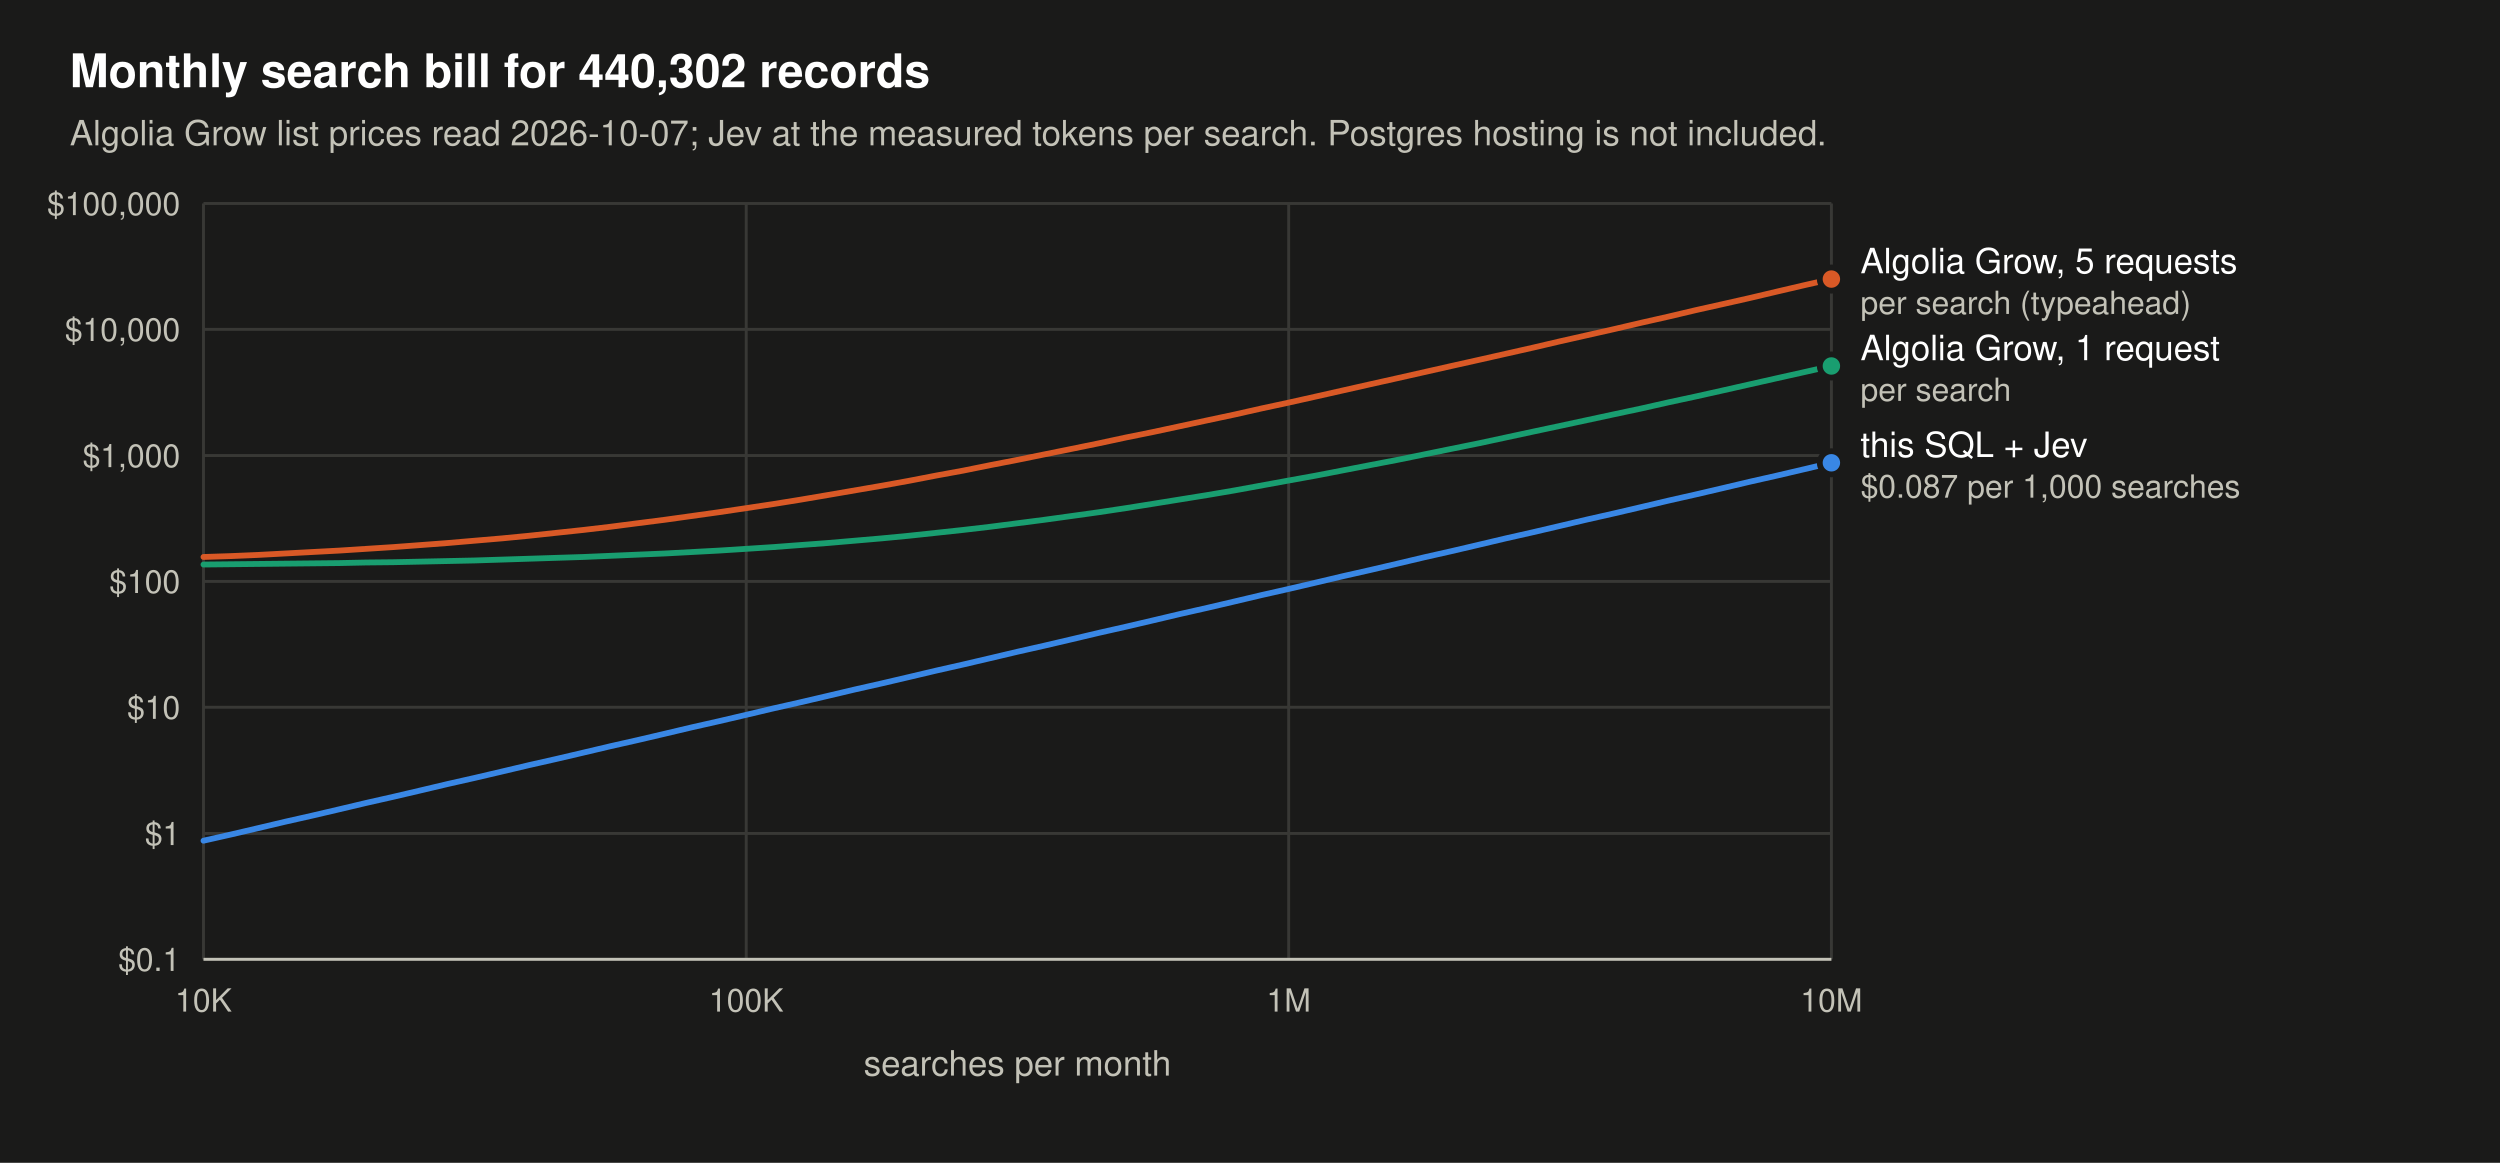
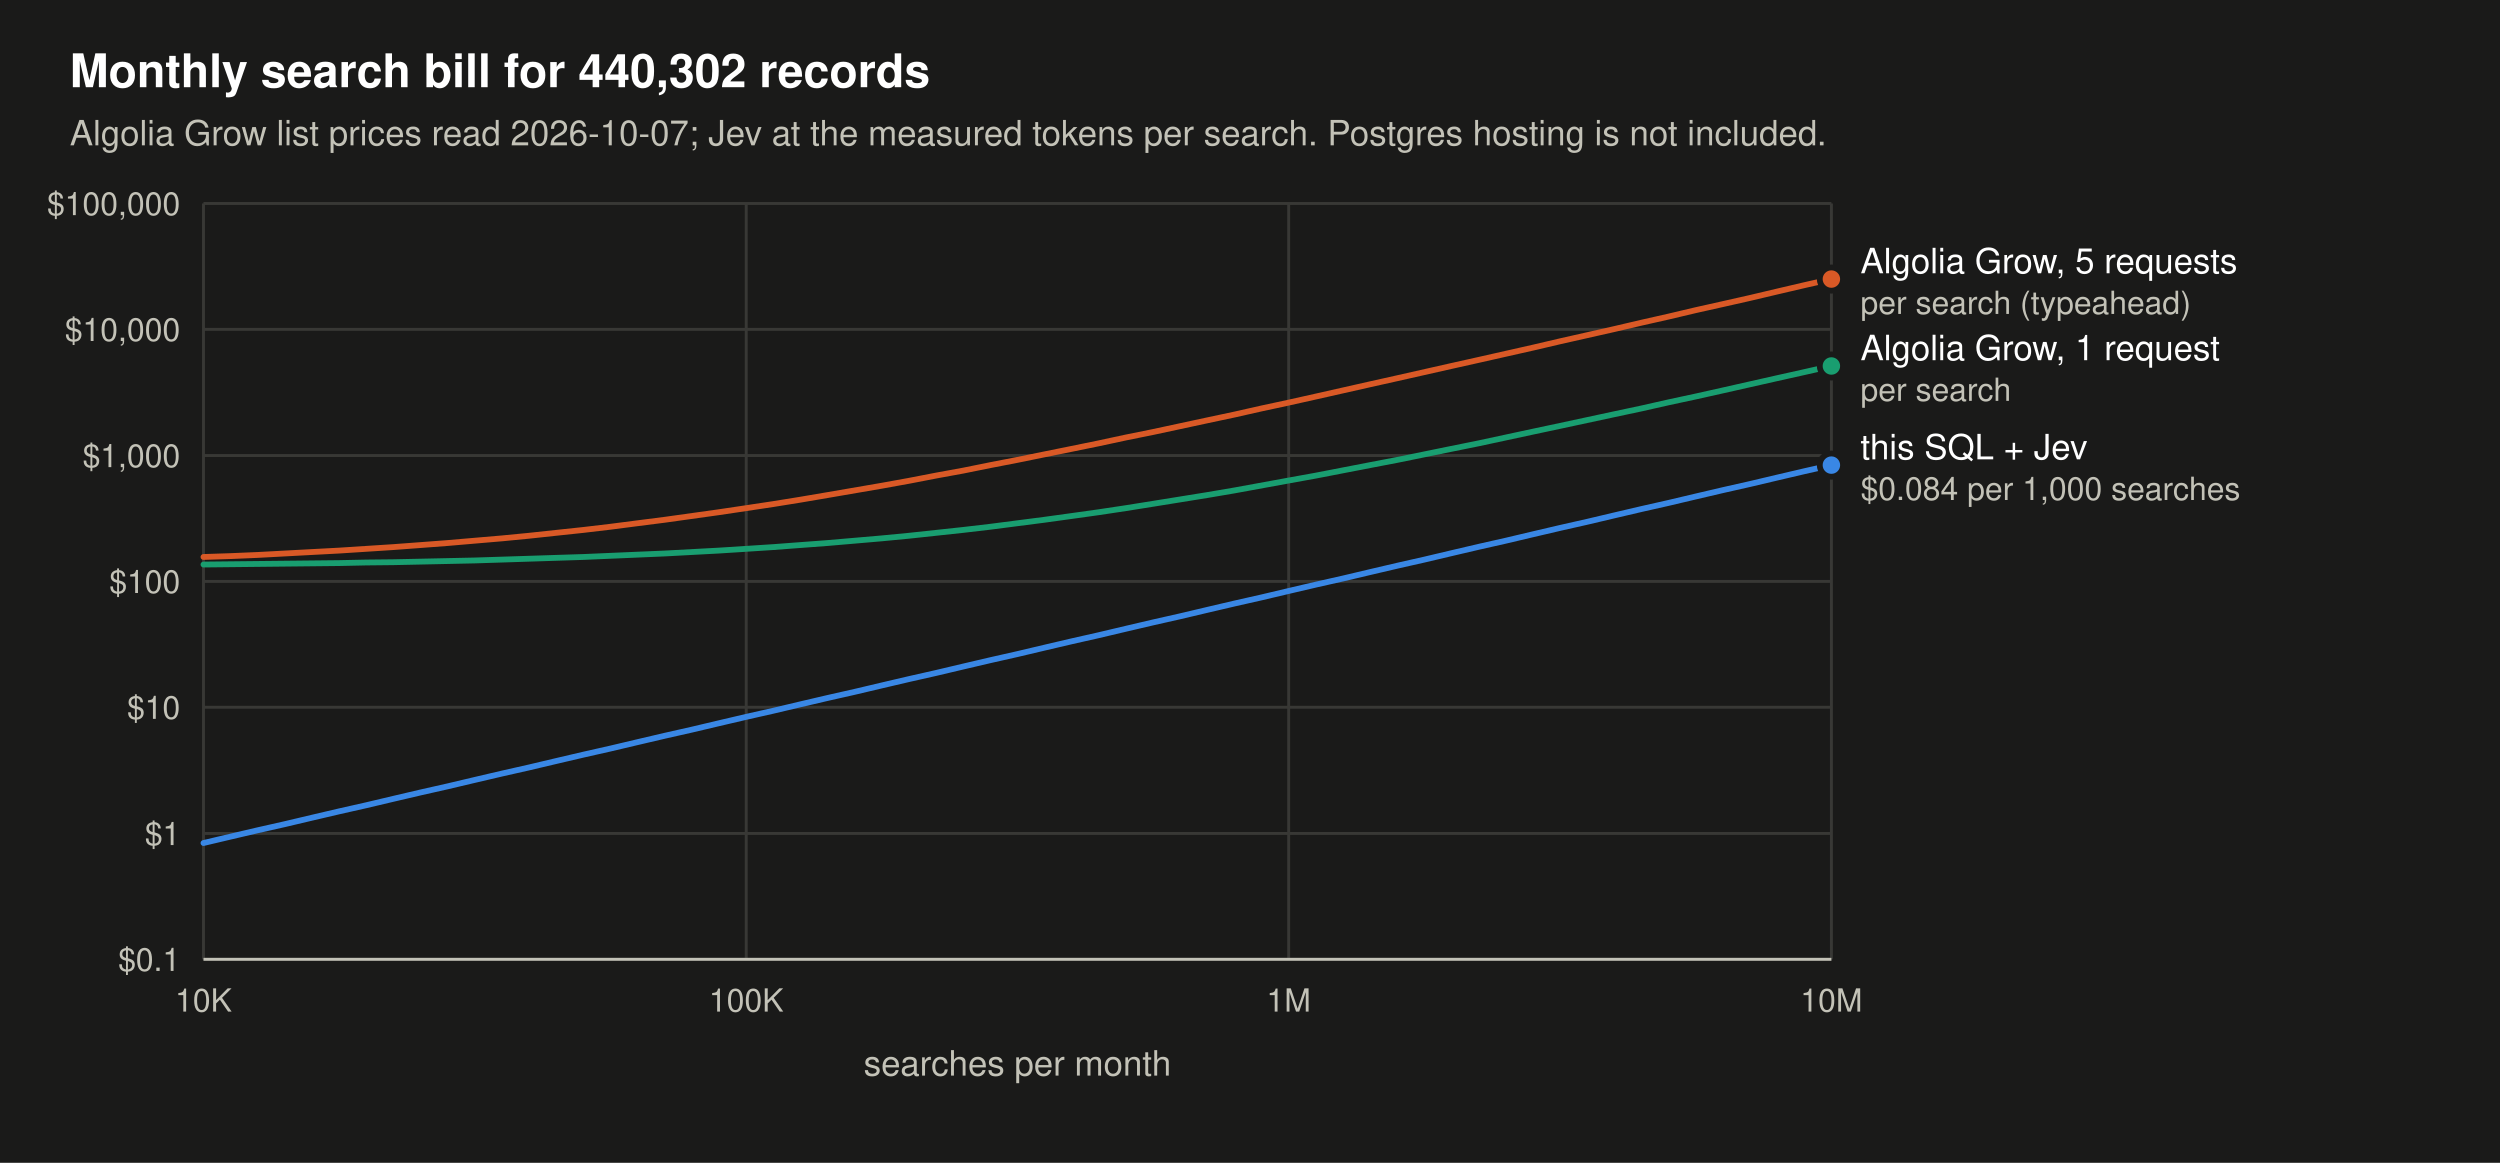
<svg xmlns="http://www.w3.org/2000/svg" width="860" height="400" viewBox="0 0 860 400" role="img" font-family="-apple-system, 'Segoe UI', Helvetica, Arial, sans-serif">
  <rect width="860" height="400" fill="#1a1a19" />
  <text x="24.0" y="30.0" font-size="16" fill="#ffffff" font-weight="600">Monthly search bill for 440,302 records</text>
  <text x="24.0" y="50.0" font-size="12" fill="#c3c2b7">Algolia Grow list prices read 2026-10-07; Jev at the measured tokens per search. Postgres hosting is not included.</text>
  <line x1="70.0" y1="330.0" x2="630.0" y2="330.0" stroke="#383835" stroke-width="1" />
  <text x="62.0" y="334.0" font-size="11" fill="#c3c2b7" text-anchor="end">$0.1</text>
  <line x1="70.0" y1="286.7" x2="630.0" y2="286.7" stroke="#383835" stroke-width="1" />
  <text x="62.0" y="290.7" font-size="11" fill="#c3c2b7" text-anchor="end">$1</text>
  <line x1="70.0" y1="243.3" x2="630.0" y2="243.3" stroke="#383835" stroke-width="1" />
  <text x="62.0" y="247.3" font-size="11" fill="#c3c2b7" text-anchor="end">$10</text>
  <line x1="70.0" y1="200.0" x2="630.0" y2="200.0" stroke="#383835" stroke-width="1" />
  <text x="62.0" y="204.0" font-size="11" fill="#c3c2b7" text-anchor="end">$100</text>
  <line x1="70.0" y1="156.7" x2="630.0" y2="156.7" stroke="#383835" stroke-width="1" />
  <text x="62.0" y="160.7" font-size="11" fill="#c3c2b7" text-anchor="end">$1,000</text>
  <line x1="70.0" y1="113.3" x2="630.0" y2="113.3" stroke="#383835" stroke-width="1" />
  <text x="62.0" y="117.3" font-size="11" fill="#c3c2b7" text-anchor="end">$10,000</text>
  <line x1="70.0" y1="70.0" x2="630.0" y2="70.0" stroke="#383835" stroke-width="1" />
  <text x="62.0" y="74.0" font-size="11" fill="#c3c2b7" text-anchor="end">$100,000</text>
  <line x1="70.0" y1="70.0" x2="70.0" y2="330.0" stroke="#383835" stroke-width="1" />
  <text x="70.0" y="348.0" font-size="11" fill="#c3c2b7" text-anchor="middle">10K</text>
  <line x1="256.7" y1="70.0" x2="256.7" y2="330.0" stroke="#383835" stroke-width="1" />
  <text x="256.7" y="348.0" font-size="11" fill="#c3c2b7" text-anchor="middle">100K</text>
  <line x1="443.3" y1="70.0" x2="443.3" y2="330.0" stroke="#383835" stroke-width="1" />
  <text x="443.3" y="348.0" font-size="11" fill="#c3c2b7" text-anchor="middle">1M</text>
  <line x1="630.0" y1="70.0" x2="630.0" y2="330.0" stroke="#383835" stroke-width="1" />
  <text x="630.0" y="348.0" font-size="11" fill="#c3c2b7" text-anchor="middle">10M</text>
  <text x="350.0" y="370.0" font-size="12" fill="#c3c2b7" text-anchor="middle">searches per month</text>
  <path d="M70.0,191.6L79.3,191.3L88.7,190.9L98.0,190.4L107.3,189.9L116.7,189.4L126.0,188.8L135.3,188.2L144.7,187.5L154.0,186.8L163.3,186.0L172.7,185.2L182.0,184.3L191.3,183.3L200.7,182.3L210.0,181.2L219.3,180.0L228.7,178.8L238.0,177.5L247.3,176.2L256.7,174.8L266.0,173.4L275.3,171.9L284.7,170.3L294.0,168.7L303.3,167.1L312.7,165.4L322.0,163.6L331.3,161.9L340.7,160.0L350.0,158.2L359.3,156.3L368.7,154.4L378.0,152.5L387.3,150.5L396.7,148.6L406.0,146.6L415.3,144.6L424.7,142.6L434.0,140.5L443.3,138.5L452.7,136.4L462.0,134.3L471.3,132.2L480.7,130.1L490.0,128.0L499.3,125.9L508.7,123.8L518.0,121.7L527.3,119.6L536.7,117.4L546.0,115.3L555.3,113.2L564.7,111.0L574.0,108.9L583.3,106.7L592.7,104.6L602.0,102.5L611.3,100.3L620.7,98.1L630.0,96.0" fill="none" stroke="#d95926" stroke-width="2" stroke-linejoin="round" stroke-linecap="round" />
  <circle cx="630.0" cy="96.0" r="4" fill="#d95926" stroke="#1a1a19" stroke-width="2" />
  <text x="640.0" y="94.0" font-size="12" fill="#ffffff">Algolia Grow, 5 requests</text>
  <text x="640.0" y="108.0" font-size="11" fill="#c3c2b7">per search (typeahead)</text>
  <path d="M70.0,194.2L79.3,194.1L88.7,194.0L98.0,193.9L107.3,193.8L116.7,193.7L126.0,193.5L135.3,193.4L144.7,193.2L154.0,193.0L163.3,192.8L172.7,192.5L182.0,192.2L191.3,191.9L200.7,191.6L210.0,191.2L219.3,190.8L228.7,190.4L238.0,189.9L247.3,189.4L256.7,188.8L266.0,188.2L275.3,187.5L284.7,186.8L294.0,186.0L303.3,185.2L312.7,184.3L322.0,183.3L331.3,182.3L340.7,181.2L350.0,180.0L359.3,178.8L368.7,177.5L378.0,176.2L387.3,174.8L396.7,173.3L406.0,171.8L415.3,170.3L424.7,168.7L434.0,167.0L443.3,165.3L452.7,163.6L462.0,161.8L471.3,160.0L480.7,158.2L490.0,156.3L499.3,154.4L508.7,152.5L518.0,150.5L527.3,148.5L536.7,146.5L546.0,144.5L555.3,142.5L564.7,140.5L574.0,138.4L583.3,136.4L592.7,134.3L602.0,132.2L611.3,130.1L620.7,128.0L630.0,125.9" fill="none" stroke="#199e70" stroke-width="2" stroke-linejoin="round" stroke-linecap="round" />
  <circle cx="630.0" cy="125.9" r="4" fill="#199e70" stroke="#1a1a19" stroke-width="2" />
  <text x="640.0" y="123.9" font-size="12" fill="#ffffff">Algolia Grow, 1 request</text>
  <text x="640.0" y="137.9" font-size="11" fill="#c3c2b7">per search</text>
-   <path d="M70.0,289.2L79.3,287.1L88.7,284.9L98.0,282.7L107.3,280.6L116.7,278.4L126.0,276.2L135.3,274.1L144.7,271.9L154.0,269.7L163.3,267.6L172.7,265.4L182.0,263.2L191.3,261.1L200.7,258.9L210.0,256.7L219.3,254.6L228.7,252.4L238.0,250.2L247.3,248.1L256.7,245.9L266.0,243.7L275.3,241.6L284.7,239.4L294.0,237.2L303.3,235.1L312.7,232.9L322.0,230.7L331.3,228.6L340.7,226.4L350.0,224.2L359.3,222.1L368.7,219.9L378.0,217.7L387.3,215.6L396.7,213.4L406.0,211.2L415.3,209.1L424.7,206.9L434.0,204.7L443.3,202.6L452.7,200.4L462.0,198.2L471.3,196.1L480.7,193.9L490.0,191.7L499.3,189.6L508.7,187.4L518.0,185.2L527.3,183.1L536.7,180.9L546.0,178.7L555.3,176.6L564.7,174.4L574.0,172.2L583.3,170.1L592.7,167.9L602.0,165.7L611.3,163.6L620.7,161.4L630.0,159.2" fill="none" stroke="#3987e5" stroke-width="2" stroke-linejoin="round" stroke-linecap="round" />
-   <circle cx="630.0" cy="159.2" r="4" fill="#3987e5" stroke="#1a1a19" stroke-width="2" />
-   <text x="640.0" y="157.2" font-size="12" fill="#ffffff">this SQL + Jev</text>
-   <text x="640.0" y="171.2" font-size="11" fill="#c3c2b7">$0.087 per 1,000 searches</text>
+   <path d="M70.0,290.0L79.3,287.8L88.7,285.6L98.0,283.5L107.3,281.3L116.7,279.1L126.0,277.0L135.3,274.8L144.7,272.6L154.0,270.5L163.3,268.3L172.7,266.1L182.0,264.0L191.3,261.8L200.7,259.6L210.0,257.5L219.3,255.3L228.7,253.1L238.0,251.0L247.3,248.8L256.7,246.6L266.0,244.5L275.3,242.3L284.7,240.1L294.0,238.0L303.3,235.8L312.7,233.6L322.0,231.5L331.3,229.3L340.7,227.1L350.0,225.0L359.3,222.8L368.7,220.6L378.0,218.5L387.3,216.3L396.7,214.1L406.0,212.0L415.3,209.8L424.7,207.6L434.0,205.5L443.3,203.3L452.7,201.1L462.0,199.0L471.3,196.8L480.7,194.6L490.0,192.5L499.3,190.3L508.7,188.1L518.0,186.0L527.3,183.8L536.7,181.6L546.0,179.5L555.3,177.3L564.7,175.1L574.0,173.0L583.3,170.8L592.7,168.6L602.0,166.5L611.3,164.3L620.7,162.1L630.0,160.0" fill="none" stroke="#3987e5" stroke-width="2" stroke-linejoin="round" stroke-linecap="round" />
+   <circle cx="630.0" cy="160.0" r="4" fill="#3987e5" stroke="#1a1a19" stroke-width="2" />
+   <text x="640.0" y="158.0" font-size="12" fill="#ffffff">this SQL + Jev</text>
+   <text x="640.0" y="172.0" font-size="11" fill="#c3c2b7">$0.084 per 1,000 searches</text>
  <line x1="70.0" y1="330.0" x2="630.0" y2="330.0" stroke="#c3c2b7" stroke-width="1" />
</svg>
